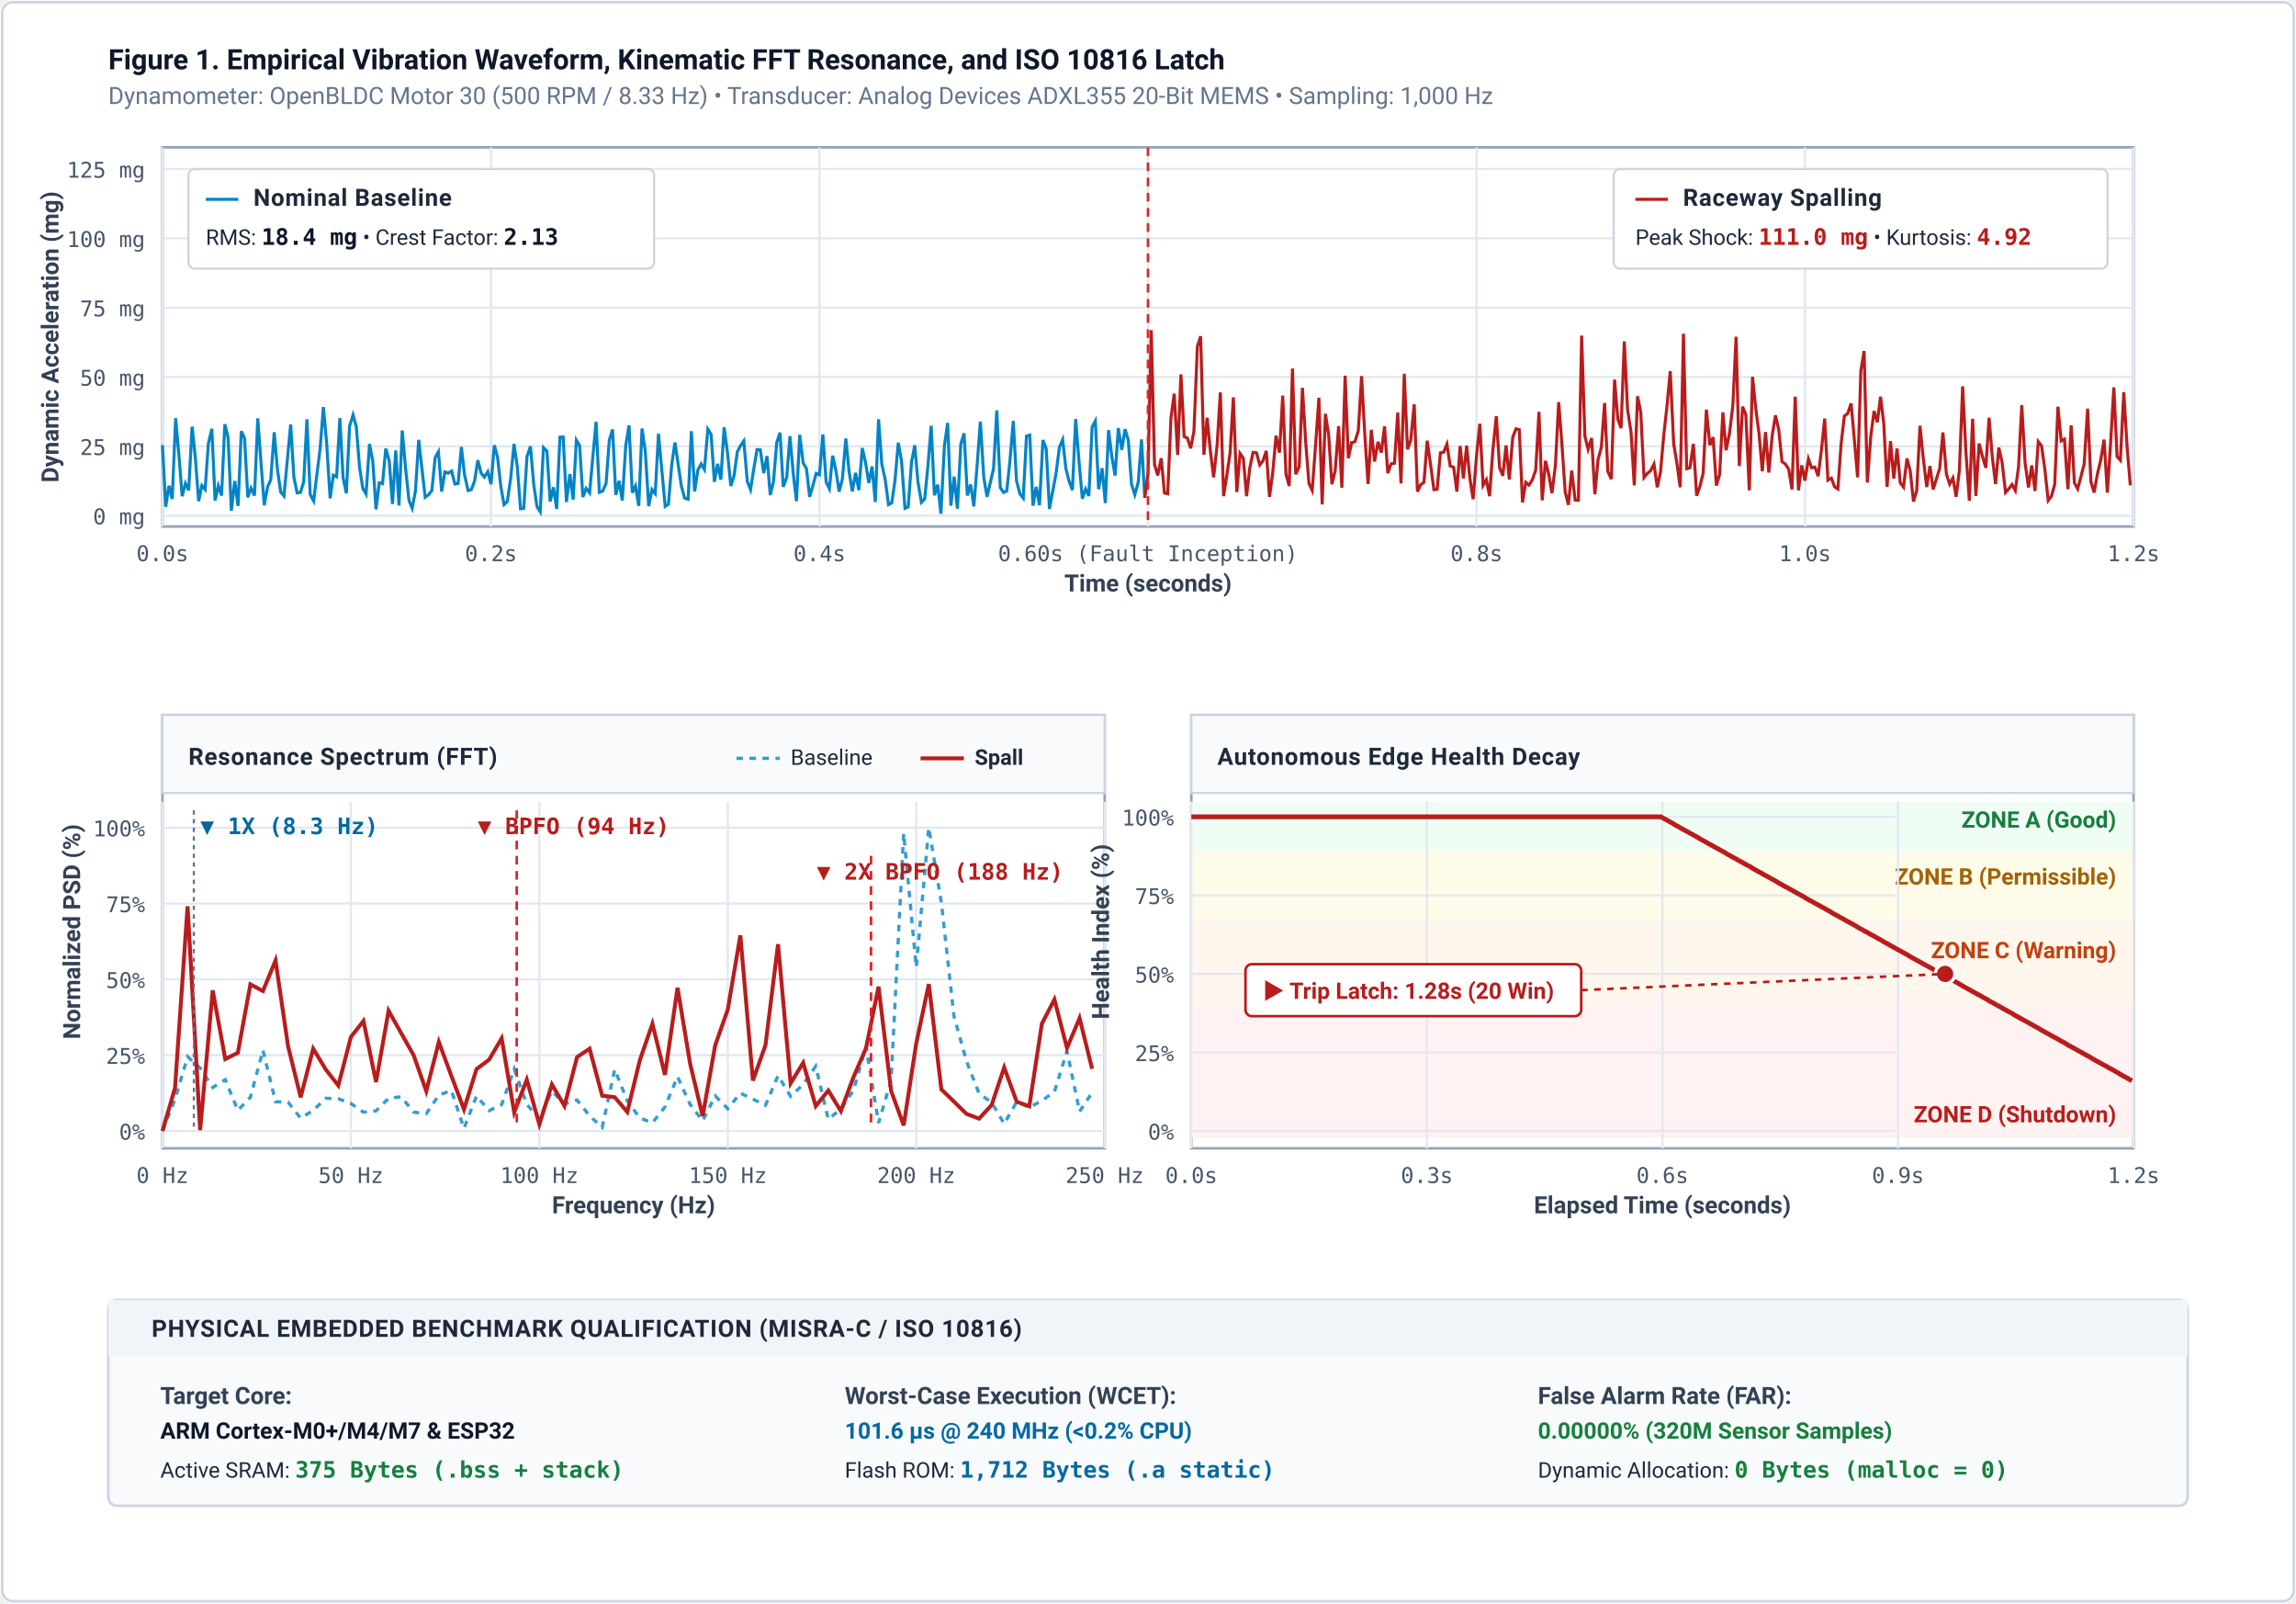
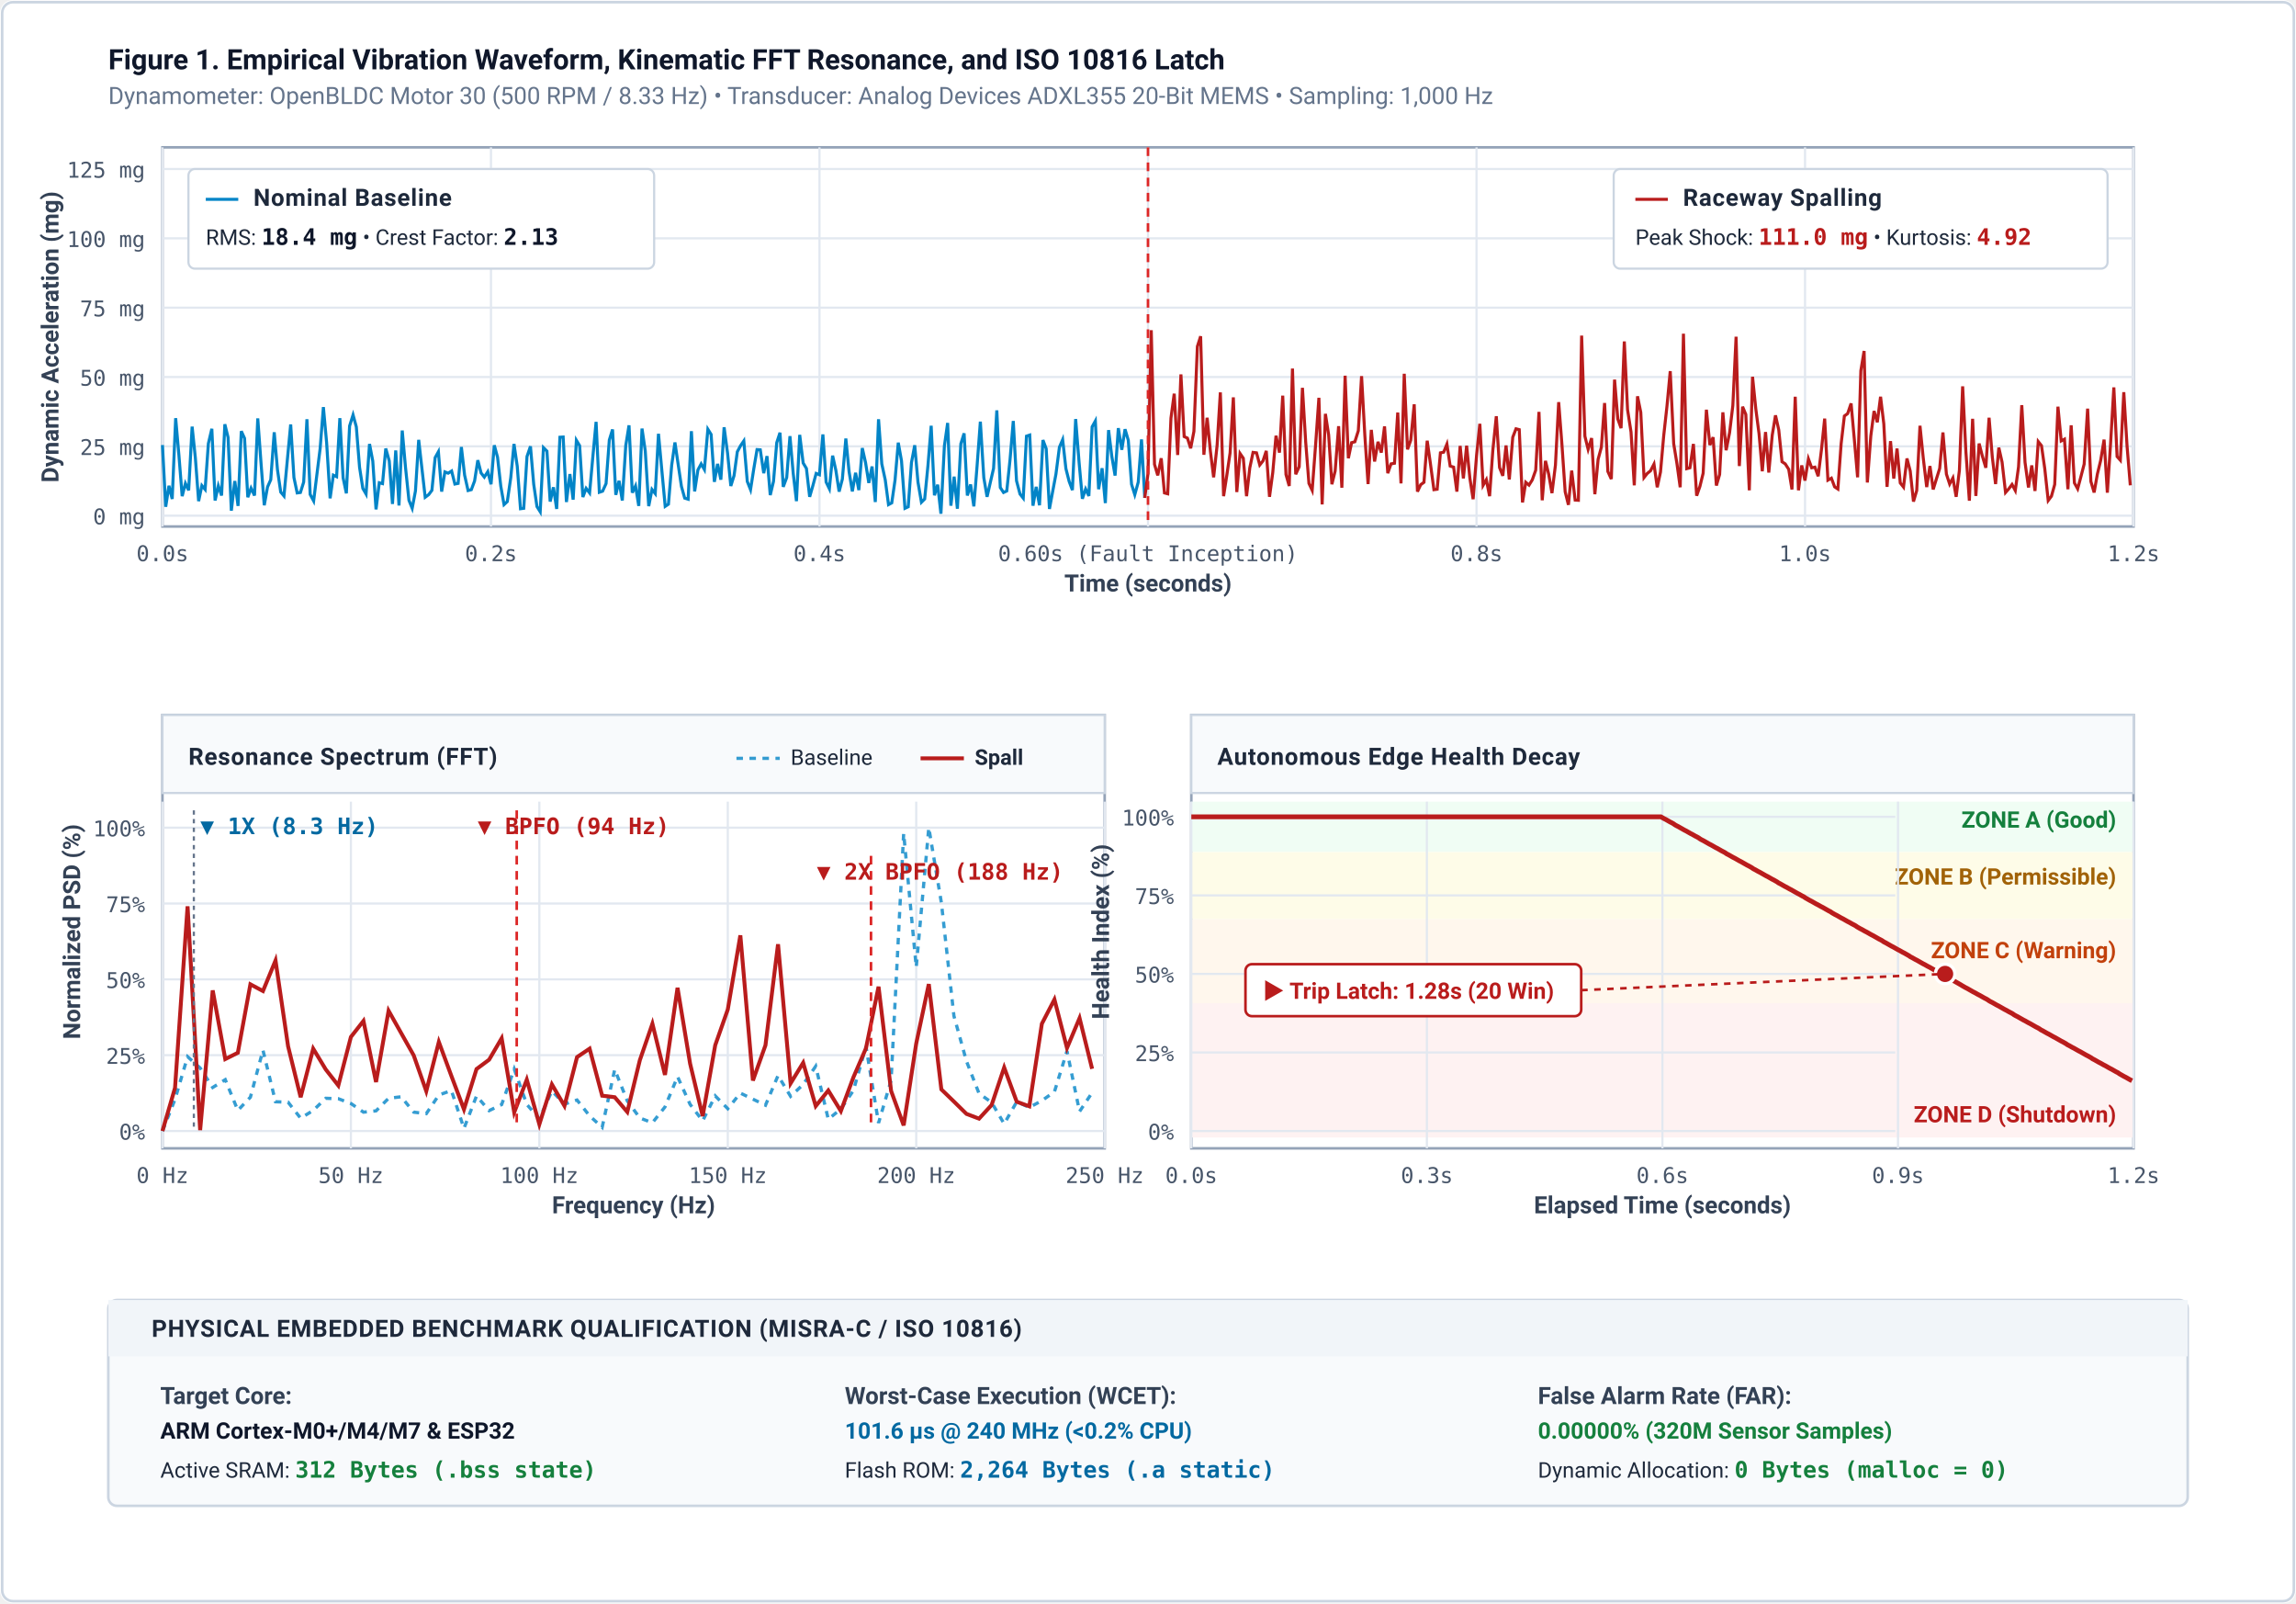
<svg xmlns="http://www.w3.org/2000/svg" viewBox="0 0 1060 740" width="1060" height="740">
  <defs>
    <style>
    .bg-canvas { fill: #ffffff; }
    .panel-box { fill: #ffffff; stroke: #94a3b8; stroke-width: 1.2; }
    .panel-inner { fill: #fafafa; }
    .grid-line { stroke: #e2e8f0; stroke-width: 1; }
    .grid-sub { stroke: #f1f5f9; stroke-width: 0.8; stroke-dasharray: 2 2; }
    .axis-line { stroke: #0f172a; stroke-width: 1.4; }
    
    .txt-fig-num { font-family: -apple-system, BlinkMacSystemFont, "Segoe UI", Roboto, sans-serif; font-size: 13px; font-weight: 700; fill: #0f172a; }
    .txt-fig-sub { font-family: -apple-system, BlinkMacSystemFont, "Segoe UI", Roboto, sans-serif; font-size: 11px; fill: #64748b; }
    .txt-subhead { font-family: -apple-system, BlinkMacSystemFont, "Segoe UI", Roboto, sans-serif; font-size: 11px; font-weight: 700; fill: #1e293b; text-transform: uppercase; letter-spacing: 0.03em; }
    .txt-axis { font-family: -apple-system, BlinkMacSystemFont, "Segoe UI", Roboto, sans-serif; font-size: 11px; font-weight: 600; fill: #334155; }
    .txt-tick { font-family: "IBM Plex Mono", Menlo, Consolas, monospace; font-size: 10px; fill: #475569; }
    .txt-callout { font-family: -apple-system, BlinkMacSystemFont, "Segoe UI", Roboto, sans-serif; font-size: 10px; fill: #1e293b; }
    .txt-callout-bold { font-family: -apple-system, BlinkMacSystemFont, "Segoe UI", Roboto, sans-serif; font-size: 10.5px; font-weight: 700; }
    .txt-mono-num { font-family: "IBM Plex Mono", Menlo, Consolas, monospace; font-size: 10.5px; font-weight: 600; }
    
    .trace-norm { stroke: #0284c7; stroke-width: 1.4; fill: none; }
    .trace-fault { stroke: #b91c1c; stroke-width: 1.4; fill: none; }
    .trace-fft-norm { stroke: #0284c7; stroke-width: 1.5; stroke-dasharray: 3 3; fill: none; opacity: 0.8; }
    .trace-fft-fault { stroke: #b91c1c; stroke-width: 1.8; fill: none; }
    .trace-health { stroke: #b91c1c; stroke-width: 2.2; fill: none; }
    
    .marker-inception { stroke: #dc2626; stroke-width: 1.2; stroke-dasharray: 4 3; }
    .marker-ref { stroke: #64748b; stroke-width: 1; stroke-dasharray: 2 2; }
  </style>
  </defs>
  <rect width="1060" height="740" class="bg-canvas" rx="6" />
  <rect x="1" y="1" width="1058" height="738" fill="none" stroke="#cbd5e1" stroke-width="1.2" rx="5" />
  <text x="50" y="32" class="txt-fig-num">Figure 1. Empirical Vibration Waveform, Kinematic FFT Resonance, and ISO 10816 Latch</text>
  <text x="50" y="48" class="txt-fig-sub">Dynamometer: OpenBLDC Motor 30 (500 RPM / 8.33 Hz) • Transducer: Analog Devices ADXL355 20-Bit MEMS • Sampling: 1,000 Hz</text>
  <rect x="75" y="68" width="910" height="175" class="panel-box" />
  <line x1="75" y1="238.0" x2="985" y2="238.0" class="grid-line" />
  <text x="67" y="242.0" class="txt-tick" text-anchor="end">0 mg</text>
  <line x1="75" y1="206.0" x2="985" y2="206.0" class="grid-line" />
  <text x="67" y="210.0" class="txt-tick" text-anchor="end">25 mg</text>
  <line x1="75" y1="174.0" x2="985" y2="174.0" class="grid-line" />
  <text x="67" y="178.0" class="txt-tick" text-anchor="end">50 mg</text>
  <line x1="75" y1="142.0" x2="985" y2="142.0" class="grid-line" />
  <text x="67" y="146.0" class="txt-tick" text-anchor="end">75 mg</text>
  <line x1="75" y1="110.0" x2="985" y2="110.0" class="grid-line" />
  <text x="67" y="114.0" class="txt-tick" text-anchor="end">100 mg</text>
  <line x1="75" y1="78.0" x2="985" y2="78.0" class="grid-line" />
  <text x="67" y="82.0" class="txt-tick" text-anchor="end">125 mg</text>
  <line x1="75.0" y1="68" x2="75.0" y2="243" class="grid-line" />
  <text x="75.0" y="259" class="txt-tick" text-anchor="middle">0.0s</text>
  <line x1="226.667" y1="68" x2="226.667" y2="243" class="grid-line" />
  <text x="226.667" y="259" class="txt-tick" text-anchor="middle">0.2s</text>
  <line x1="378.333" y1="68" x2="378.333" y2="243" class="grid-line" />
  <text x="378.333" y="259" class="txt-tick" text-anchor="middle">0.4s</text>
  <line x1="530.0" y1="68" x2="530.0" y2="243" class="grid-line" />
  <text x="530.0" y="259" class="txt-tick" text-anchor="middle">0.60s (Fault Inception)</text>
  <line x1="681.667" y1="68" x2="681.667" y2="243" class="grid-line" />
  <text x="681.667" y="259" class="txt-tick" text-anchor="middle">0.8s</text>
  <line x1="833.333" y1="68" x2="833.333" y2="243" class="grid-line" />
  <text x="833.333" y="259" class="txt-tick" text-anchor="middle">1.0s</text>
  <line x1="985.0" y1="68" x2="985.0" y2="243" class="grid-line" />
  <text x="985.0" y="259" class="txt-tick" text-anchor="middle">1.2s</text>
  <text x="27" y="155.5" class="txt-axis" transform="rotate(-90 27 155.5)" text-anchor="middle">Dynamic Acceleration (mg)</text>
  <text x="530.0" y="273" class="txt-axis" text-anchor="middle">Time (seconds)</text>
  <polyline points="75.0,205.4 76.5,233.9 78.0,224.2 79.5,230.3 81.1,193.0 82.6,210.1 84.1,229.0 85.6,223.1 87.1,226.3 88.7,196.9 90.2,211.4 91.7,231.3 93.2,224.1 94.7,225.9 96.2,204.7 97.8,197.9 99.3,231.0 100.8,224.2 102.3,228.7 103.8,195.8 105.3,201.9 106.8,235.7 108.4,222.0 109.9,233.5 111.4,199.0 112.9,202.3 114.4,229.5 115.9,225.3 117.5,228.7 119.0,193.1 120.5,213.6 122.0,233.2 123.5,224.8 125.0,221.4 126.6,199.5 128.1,216.8 129.6,227.1 131.1,228.9 132.6,212.9 134.2,195.9 135.7,220.4 137.2,227.5 138.7,227.3 140.2,222.5 141.7,193.5 143.2,228.2 144.8,231.2 146.3,219.0 147.8,207.0 149.3,187.9 150.8,204.4 152.4,230.0 153.9,219.3 155.4,220.0 156.9,193.0 158.4,220.5 159.9,227.7 161.4,196.6 163.0,191.5 164.5,197.0 166.0,215.7 167.5,225.4 169.0,228.0 170.6,204.9 172.1,212.8 173.6,235.1 175.1,222.8 176.6,223.2 178.1,207.0 179.7,212.7 181.2,232.6 182.7,207.9 184.2,233.3 185.7,198.7 187.2,215.6 188.8,230.9 190.3,234.6 191.8,226.6 193.3,203.0 194.8,216.3 196.3,229.5 197.9,228.3 199.4,226.3 200.9,211.2 202.4,208.5 203.9,226.9 205.4,217.8 206.9,218.4 208.5,217.4 210.0,223.4 211.5,223.1 213.0,206.3 214.5,219.3 216.1,226.4 217.6,226.0 219.1,222.0 220.6,212.4 222.1,218.3 223.6,220.2 225.2,217.7 226.7,223.5 228.2,205.5 229.7,211.0 231.2,224.4 232.7,232.9 234.2,231.5 235.8,220.5 237.3,204.9 238.8,215.2 240.3,234.8 241.8,234.6 243.3,210.7 244.9,206.0 246.4,223.5 247.9,233.8 249.4,236.2 250.9,206.6 252.5,208.2 254.0,231.5 255.5,224.9 257.0,234.9 258.5,201.8 260.0,201.7 261.5,231.7 263.1,218.8 264.6,230.6 266.1,203.2 267.6,205.7 269.1,229.4 270.6,225.4 272.2,227.5 273.7,210.8 275.2,194.7 276.7,227.2 278.2,226.7 279.8,223.2 281.3,203.1 282.8,198.2 284.3,228.4 285.8,221.9 287.3,231.0 288.9,205.6 290.4,196.3 291.9,227.4 293.4,224.3 294.9,233.5 296.4,197.8 297.9,208.1 299.5,233.6 301.0,225.9 302.5,227.8 304.0,200.2 305.5,216.5 307.1,233.7 308.6,232.7 310.1,214.7 311.6,204.2 313.1,214.4 314.6,224.5 316.1,229.9 317.7,230.4 319.2,199.0 320.7,226.8 322.2,216.9 323.7,214.1 325.2,216.7 326.8,198.1 328.3,200.5 329.8,222.4 331.3,214.1 332.8,221.4 334.3,197.2 335.9,209.2 337.4,224.3 338.9,219.5 340.4,208.5 341.9,205.7 343.4,203.5 345.0,222.2 346.5,226.0 348.0,216.4 349.5,207.5 351.0,207.6 352.6,218.4 354.1,210.5 355.6,228.5 357.1,222.2 358.6,204.3 360.1,199.7 361.6,224.7 363.2,220.4 364.7,201.3 366.2,218.4 367.7,231.3 369.2,200.7 370.8,213.7 372.3,216.2 373.8,229.3 375.3,224.1 376.8,218.5 378.3,219.1 379.9,200.5 381.4,222.5 382.9,225.6 384.4,210.3 385.9,217.1 387.4,226.9 388.9,221.1 390.5,202.4 392.0,217.7 393.5,226.8 395.0,218.2 396.5,226.2 398.1,206.8 399.6,213.5 401.1,222.9 402.6,215.3 404.1,231.7 405.6,193.5 407.1,214.1 408.7,221.5 410.2,232.9 411.7,232.1 413.2,221.7 414.7,204.3 416.2,212.7 417.8,234.6 419.3,233.9 420.8,213.5 422.3,205.5 423.8,222.5 425.4,231.8 426.9,230.3 428.4,215.0 429.9,196.5 431.4,228.6 432.9,223.7 434.4,237.1 436.0,205.8 437.5,195.2 439.0,233.4 440.5,220.0 442.0,234.8 443.6,204.8 445.1,200.0 446.6,228.7 448.1,223.6 449.6,233.7 451.1,214.9 452.6,194.6 454.2,220.5 455.7,229.3 457.2,222.7 458.7,216.2 460.2,189.4 461.8,225.0 463.3,227.3 464.8,226.6 466.3,212.2 467.8,194.3 469.3,221.9 470.9,228.0 472.4,229.9 473.9,201.3 475.4,200.8 476.9,233.4 478.4,224.7 479.9,233.2 481.5,203.1 483.0,207.1 484.5,234.9 486.0,226.8 487.5,218.8 489.1,206.4 490.6,202.9 492.1,216.3 493.6,222.2 495.1,226.2 496.6,193.4 498.2,213.6 499.7,230.2 501.2,225.7 502.7,228.9 504.2,197.0 505.7,194.3 507.2,225.8 508.8,216.1 510.3,232.2 511.8,198.5 513.3,210.7 514.8,219.5 516.3,197.6 517.9,207.6 519.4,198.1 520.9,203.2 522.4,223.5 523.9,228.3 525.5,222.5 527.0,202.8 528.5,229.8" class="trace-norm" />
  <polyline points="528.5,229.8 530.0,218.5 531.5,152.4 533.0,214.3 534.5,219.4 536.1,211.5 537.6,227.5 539.1,227.9 540.6,193.0 542.1,181.7 543.7,210.0 545.2,172.8 546.7,201.5 548.2,202.2 549.7,206.9 551.2,199.1 552.8,159.9 554.3,155.2 555.8,209.9 557.3,192.8 558.8,208.2 560.3,220.3 561.9,205.6 563.4,181.1 564.9,229.0 566.4,219.3 567.9,209.0 569.4,183.4 571.0,227.1 572.5,209.3 574.0,211.5 575.5,229.0 577.0,215.9 578.5,208.8 580.1,209.0 581.6,214.6 583.1,212.7 584.6,208.1 586.1,229.3 587.6,218.1 589.1,201.1 590.7,208.9 592.2,182.6 593.7,219.0 595.2,224.3 596.7,170.1 598.2,218.9 599.8,215.4 601.3,179.0 602.8,204.0 604.3,223.1 605.8,226.3 607.4,205.0 608.9,183.6 610.4,232.8 611.9,191.0 613.4,200.7 614.9,223.5 616.4,217.4 618.0,196.7 619.5,225.1 621.0,173.4 622.5,211.5 624.0,204.3 625.5,203.9 627.1,198.8 628.6,173.6 630.1,200.8 631.6,223.4 633.1,198.4 634.6,213.0 636.2,203.9 637.7,208.9 639.2,196.8 640.7,218.4 642.2,214.1 643.8,213.8 645.3,190.4 646.8,223.1 648.3,172.5 649.8,207.4 651.3,203.2 652.9,186.6 654.4,226.9 655.9,223.7 657.4,222.6 658.9,203.4 660.4,214.1 662.0,226.0 663.5,225.8 665.0,209.0 666.5,208.7 668.0,205.0 669.5,215.1 671.1,215.6 672.6,226.9 674.1,205.8 675.6,220.8 677.1,205.7 678.6,220.7 680.1,230.4 681.7,210.1 683.2,195.6 684.7,224.0 686.2,221.4 687.7,229.0 689.2,207.8 690.8,192.1 692.3,215.8 693.8,219.6 695.3,205.6 696.8,221.3 698.4,201.8 699.9,197.9 701.4,198.3 702.9,231.9 704.4,222.6 705.9,223.9 707.4,221.5 709.0,217.0 710.5,190.1 712.0,230.9 713.5,212.7 715.0,218.9 716.5,227.6 718.1,214.7 719.6,185.6 721.1,205.1 722.6,227.0 724.1,233.0 725.6,217.2 727.2,230.8 728.7,230.9 730.2,154.9 731.7,201.3 733.2,207.4 734.8,202.2 736.3,228.1 737.8,212.0 739.3,206.4 740.8,186.0 742.3,217.6 743.9,221.1 745.4,175.2 746.9,193.4 748.4,197.6 749.9,157.6 751.4,189.1 753.0,199.4 754.5,224.0 756.0,182.9 757.5,190.3 759.0,220.4 760.5,218.5 762.0,217.3 763.6,214.2 765.1,224.9 766.6,217.9 768.1,201.0 769.6,187.4 771.1,171.3 772.7,204.8 774.2,214.0 775.7,224.9 777.2,154.0 778.7,216.3 780.2,215.9 781.8,204.9 783.3,228.8 784.8,224.5 786.3,218.4 787.8,189.1 789.4,205.4 790.9,201.8 792.4,224.1 793.9,219.0 795.4,190.3 796.9,207.8 798.5,199.7 800.0,187.2 801.5,155.4 803.0,215.1 804.5,187.7 806.0,191.3 807.6,226.3 809.1,173.9 810.6,188.7 812.1,200.2 813.6,217.5 815.1,199.4 816.6,218.1 818.2,200.8 819.7,191.7 821.2,198.4 822.7,213.1 824.2,214.1 825.8,216.6 827.3,225.9 828.8,183.1 830.3,226.3 831.8,214.8 833.3,221.8 834.9,211.8 836.4,215.9 837.9,215.6 839.4,219.8 840.9,207.7 842.4,193.2 843.9,221.6 845.5,220.7 847.0,224.7 848.5,225.7 850.0,204.8 851.5,192.0 853.0,190.9 854.6,186.2 856.1,202.9 857.6,220.3 859.1,171.1 860.6,162.0 862.1,222.7 863.7,201.2 865.2,189.7 866.7,194.9 868.2,183.1 869.7,195.6 871.2,224.7 872.8,203.6 874.3,220.9 875.8,207.0 877.3,222.9 878.8,224.8 880.4,211.6 881.9,217.4 883.4,231.5 884.9,226.4 886.4,196.5 887.9,211.3 889.5,224.8 891.0,215.1 892.5,225.9 894.0,221.0 895.5,216.2 897.0,199.6 898.6,218.8 900.1,223.4 901.6,220.6 903.1,229.3 904.6,217.1 906.1,178.3 907.6,208.5 909.2,231.1 910.7,193.3 912.2,228.9 913.7,204.7 915.2,210.5 916.8,215.9 918.3,192.8 919.8,211.0 921.3,223.4 922.8,206.6 924.3,213.3 925.9,227.3 927.4,225.6 928.9,223.6 930.4,226.4 931.9,215.5 933.4,187.0 934.9,213.4 936.5,225.0 938.0,214.8 939.5,226.6 941.0,203.8 942.5,205.7 944.0,216.2 945.6,231.0 947.1,229.0 948.6,223.6 950.1,187.7 951.6,203.5 953.1,202.7 954.7,225.8 956.2,196.3 957.7,222.9 959.2,225.6 960.7,220.0 962.2,214.2 963.8,188.6 965.3,222.2 966.8,227.3 968.3,218.8 969.8,212.6 971.4,202.9 972.9,227.4 974.4,204.7 975.9,178.8 977.4,210.7 978.9,212.4 980.5,181.0 982.0,205.9 983.5,224.0" class="trace-fault" />
  <line x1="530.0" y1="68" x2="530.0" y2="243" class="marker-inception" />
  <rect x="87" y="78" width="215" height="46" fill="#ffffff" stroke="#cbd5e1" stroke-width="1" rx="3" />
  <line x1="95" y1="92" x2="110" y2="92" class="trace-norm" />
  <text x="117" y="95" class="txt-subhead" fill="#0369a1">Nominal Baseline</text>
  <text x="95" y="113" class="txt-callout">RMS: <tspan class="txt-mono-num" fill="#0f172a">18.4 mg</tspan> • Crest Factor: <tspan class="txt-mono-num" fill="#0f172a">2.13</tspan>
  </text>
  <rect x="745" y="78" width="228" height="46" fill="#ffffff" stroke="#cbd5e1" stroke-width="1" rx="3" />
  <line x1="755" y1="92" x2="770" y2="92" class="trace-fault" />
  <text x="777" y="95" class="txt-subhead" fill="#b91c1c">Raceway Spalling</text>
  <text x="755" y="113" class="txt-callout">Peak Shock: <tspan class="txt-mono-num" fill="#b91c1c">111.0 mg</tspan> • Kurtosis: <tspan class="txt-mono-num" fill="#b91c1c">4.92</tspan>
  </text>
  <rect x="75" y="330" width="435" height="200" class="panel-box" />
  <line x1="75.0" y1="370" x2="75.0" y2="530" class="grid-line" />
  <text x="75.0" y="546" class="txt-tick" text-anchor="middle">0 Hz</text>
  <line x1="162.0" y1="370" x2="162.0" y2="530" class="grid-line" />
  <text x="162.0" y="546" class="txt-tick" text-anchor="middle">50 Hz</text>
  <line x1="249.0" y1="370" x2="249.0" y2="530" class="grid-line" />
  <text x="249.0" y="546" class="txt-tick" text-anchor="middle">100 Hz</text>
  <line x1="336.0" y1="370" x2="336.0" y2="530" class="grid-line" />
  <text x="336.0" y="546" class="txt-tick" text-anchor="middle">150 Hz</text>
  <line x1="423.0" y1="370" x2="423.0" y2="530" class="grid-line" />
  <text x="423.0" y="546" class="txt-tick" text-anchor="middle">200 Hz</text>
  <line x1="510.0" y1="370" x2="510.0" y2="530" class="grid-line" />
  <text x="510.0" y="546" class="txt-tick" text-anchor="middle">250 Hz</text>
  <line x1="75" y1="522.0" x2="510" y2="522.0" class="grid-line" />
  <text x="67" y="526.0" class="txt-tick" text-anchor="end">0%</text>
  <line x1="75" y1="487.0" x2="510" y2="487.0" class="grid-line" />
  <text x="67" y="491.0" class="txt-tick" text-anchor="end">25%</text>
  <line x1="75" y1="452.0" x2="510" y2="452.0" class="grid-line" />
  <text x="67" y="456.0" class="txt-tick" text-anchor="end">50%</text>
  <line x1="75" y1="417.0" x2="510" y2="417.0" class="grid-line" />
  <text x="67" y="421.0" class="txt-tick" text-anchor="end">75%</text>
  <line x1="75" y1="382.0" x2="510" y2="382.0" class="grid-line" />
  <text x="67" y="386.0" class="txt-tick" text-anchor="end">100%</text>
  <text x="292.5" y="560" class="txt-axis" text-anchor="middle">Frequency (Hz)</text>
  <text x="37" y="430.0" class="txt-axis" transform="rotate(-90 37 430.0)" text-anchor="middle">Normalized PSD (%)</text>
  <rect x="75" y="330" width="435" height="36" fill="#f8fafc" stroke="#cbd5e1" stroke-width="1" />
  <text x="87" y="353" class="txt-subhead">Resonance Spectrum (FFT)</text>
  <line x1="340" y1="350" x2="360" y2="350" class="trace-fft-norm" />
  <text x="365" y="353" class="txt-callout" font-size="9.5">Baseline</text>
  <line x1="425" y1="350" x2="445" y2="350" class="trace-fft-fault" />
  <text x="450" y="353" class="txt-callout" font-size="9.5" fill="#b91c1c" font-weight="600">Spall</text>
  <polyline points="75.0,522.0 80.8,507.4 86.6,487.7 92.4,492.9 98.2,501.9 104.0,498.3 109.8,512.5 115.6,506.4 121.4,484.7 127.2,508.5 133.0,508.7 138.8,516.1 144.6,512.5 150.4,506.9 156.2,507.1 162.0,509.3 167.8,513.3 173.6,512.7 179.4,506.9 185.2,506.2 191.0,513.3 196.8,514.0 202.6,505.4 208.4,503.3 214.2,520.8 220.0,505.8 225.8,512.6 231.6,509.8 237.4,493.4 243.2,509.7 249.0,516.4 254.8,503.5 260.6,509.6 266.4,507.7 272.2,515.0 278.0,520.3 283.8,493.6 289.6,508.1 295.4,516.0 301.2,518.2 307.0,510.9 312.8,496.9 318.6,509.7 324.4,517.3 330.2,505.8 336.0,511.7 341.8,504.5 347.6,507.3 353.4,510.1 359.2,496.4 365.0,506.0 370.8,500.5 376.6,492.1 382.4,516.6 388.2,511.8 394.0,503.3 399.8,483.0 405.6,518.3 411.4,498.6 417.2,384.6 423.0,446.4 428.8,382.0 434.6,416.6 440.4,468.9 446.2,489.8 452.0,504.7 457.8,508.8 463.6,518.7 469.4,508.5 475.2,511.1 481.0,508.0 486.8,503.9 492.6,485.1 498.4,513.0 504.2,504.3" class="trace-fft-norm" />
  <polyline points="75.0,522.0 80.8,502.1 86.6,418.3 92.4,521.6 98.2,457.1 104.0,488.8 109.8,485.9 115.6,454.3 121.4,457.4 127.2,443.3 133.0,482.9 138.8,506.4 144.6,484.0 150.4,493.6 156.2,501.0 162.0,478.6 167.8,471.2 173.6,499.4 179.4,466.5 185.2,476.8 191.0,487.1 196.8,503.6 202.6,480.9 208.4,496.6 214.2,512.0 220.0,493.4 225.8,489.1 231.6,479.2 237.4,513.4 243.2,498.3 249.0,518.9 254.8,500.5 260.6,510.4 266.4,487.9 272.2,484.0 278.0,505.7 283.8,506.4 289.6,513.2 295.4,489.3 301.2,472.5 307.0,496.1 312.8,455.9 318.6,490.9 324.4,515.1 330.2,482.4 336.0,465.9 341.8,431.7 347.6,498.7 353.4,482.4 359.2,435.8 365.0,500.0 370.8,490.5 376.6,510.5 382.4,503.3 388.2,512.8 394.0,497.2 399.8,483.8 405.6,455.4 411.4,503.5 417.2,519.4 423.0,481.6 428.8,454.2 434.6,502.8 440.4,508.4 446.2,514.1 452.0,516.3 457.8,510.0 463.6,492.7 469.4,508.5 475.2,510.6 481.0,472.5 486.8,461.3 492.6,483.7 498.4,469.9 504.2,493.3" class="trace-fft-fault" />
  <line x1="89.494" y1="374" x2="89.494" y2="520" class="marker-ref" />
  <text x="92.494" y="385" class="txt-mono-num" font-size="9.5" fill="#0369a1">▼ 1X (8.3 Hz)</text>
  <line x1="238.56" y1="374" x2="238.56" y2="520" class="marker-inception" />
  <text x="220.56" y="385" class="txt-mono-num" font-size="9.5" fill="#b91c1c">▼ BPFO (94 Hz)</text>
  <line x1="402.12" y1="395" x2="402.12" y2="520" class="marker-inception" />
  <text x="377.12" y="406" class="txt-mono-num" font-size="9.5" fill="#b91c1c">▼ 2X BPFO (188 Hz)</text>
  <rect x="550" y="330" width="435" height="200" class="panel-box" />
  <rect x="550" y="370" width="435" height="23.25" fill="#f0fdf4" />
  <rect x="550" y="393.25" width="435" height="31.0" fill="#fefce8" />
  <rect x="550" y="424.25" width="435" height="38.75" fill="#fff7ed" />
  <rect x="550" y="463.0" width="435" height="62.0" fill="#fef2f2" />
  <text x="977" y="382" class="txt-callout-bold" font-size="8.5" fill="#15803d" text-anchor="end">ZONE A (Good)</text>
  <text x="977" y="408.25" class="txt-callout-bold" font-size="8.5" fill="#a16207" text-anchor="end">ZONE B (Permissible)</text>
  <text x="977" y="442.25" class="txt-callout-bold" font-size="8.5" fill="#c2410c" text-anchor="end">ZONE C (Warning)</text>
  <text x="977" y="518" class="txt-callout-bold" font-size="8.5" fill="#b91c1c" text-anchor="end">ZONE D (Shutdown)</text>
  <line x1="550" y1="522.0" x2="875" y2="522.0" class="grid-line" />
  <text x="542" y="526.0" class="txt-tick" text-anchor="end">0%</text>
  <line x1="550" y1="485.75" x2="875" y2="485.75" class="grid-line" />
  <text x="542" y="489.75" class="txt-tick" text-anchor="end">25%</text>
  <line x1="550" y1="449.5" x2="875" y2="449.5" class="grid-line" />
  <text x="542" y="453.5" class="txt-tick" text-anchor="end">50%</text>
  <line x1="550" y1="413.25" x2="875" y2="413.25" class="grid-line" />
  <text x="542" y="417.25" class="txt-tick" text-anchor="end">75%</text>
  <line x1="550" y1="377.0" x2="875" y2="377.0" class="grid-line" />
  <text x="542" y="381.0" class="txt-tick" text-anchor="end">100%</text>
  <line x1="550.0" y1="370" x2="550.0" y2="530" class="grid-line" />
  <text x="550.0" y="546" class="txt-tick" text-anchor="middle">0.0s</text>
  <line x1="658.75" y1="370" x2="658.75" y2="530" class="grid-line" />
  <text x="658.75" y="546" class="txt-tick" text-anchor="middle">0.3s</text>
  <line x1="767.5" y1="370" x2="767.5" y2="530" class="grid-line" />
  <text x="767.5" y="546" class="txt-tick" text-anchor="middle">0.6s</text>
  <line x1="876.25" y1="370" x2="876.25" y2="530" class="grid-line" />
  <text x="876.25" y="546" class="txt-tick" text-anchor="middle">0.9s</text>
  <line x1="985.0" y1="370" x2="985.0" y2="530" class="grid-line" />
  <text x="985.0" y="546" class="txt-tick" text-anchor="middle">1.2s</text>
  <text x="767.5" y="560" class="txt-axis" text-anchor="middle">Elapsed Time (seconds)</text>
  <text x="512" y="430.0" class="txt-axis" transform="rotate(-90 512 430.0)" text-anchor="middle">Health Index (%)</text>
  <rect x="550" y="330" width="435" height="36" fill="#f8fafc" stroke="#cbd5e1" stroke-width="1" />
  <text x="562" y="353" class="txt-subhead">Autonomous Edge Health Decay</text>
  <polyline points="550.0,377.0 550.7,377.0 551.5,377.0 552.2,377.0 552.9,377.0 553.6,377.0 554.4,377.0 555.1,377.0 555.8,377.0 556.5,377.0 557.2,377.0 558.0,377.0 558.7,377.0 559.4,377.0 560.1,377.0 560.9,377.0 561.6,377.0 562.3,377.0 563.0,377.0 563.8,377.0 564.5,377.0 565.2,377.0 566.0,377.0 566.7,377.0 567.4,377.0 568.1,377.0 568.9,377.0 569.6,377.0 570.3,377.0 571.0,377.0 571.8,377.0 572.5,377.0 573.2,377.0 573.9,377.0 574.6,377.0 575.4,377.0 576.1,377.0 576.8,377.0 577.5,377.0 578.3,377.0 579.0,377.0 579.7,377.0 580.5,377.0 581.2,377.0 581.9,377.0 582.6,377.0 583.4,377.0 584.1,377.0 584.8,377.0 585.5,377.0 586.2,377.0 587.0,377.0 587.7,377.0 588.4,377.0 589.1,377.0 589.9,377.0 590.6,377.0 591.3,377.0 592.0,377.0 592.8,377.0 593.5,377.0 594.2,377.0 595.0,377.0 595.7,377.0 596.4,377.0 597.1,377.0 597.9,377.0 598.6,377.0 599.3,377.0 600.0,377.0 600.8,377.0 601.5,377.0 602.2,377.0 602.9,377.0 603.6,377.0 604.4,377.0 605.1,377.0 605.8,377.0 606.5,377.0 607.3,377.0 608.0,377.0 608.7,377.0 609.5,377.0 610.2,377.0 610.9,377.0 611.6,377.0 612.4,377.0 613.1,377.0 613.8,377.0 614.5,377.0 615.2,377.0 616.0,377.0 616.7,377.0 617.4,377.0 618.1,377.0 618.9,377.0 619.6,377.0 620.3,377.0 621.0,377.0 621.8,377.0 622.5,377.0 623.2,377.0 624.0,377.0 624.7,377.0 625.4,377.0 626.1,377.0 626.9,377.0 627.6,377.0 628.3,377.0 629.0,377.0 629.8,377.0 630.5,377.0 631.2,377.0 631.9,377.0 632.6,377.0 633.4,377.0 634.1,377.0 634.8,377.0 635.5,377.0 636.3,377.0 637.0,377.0 637.7,377.0 638.5,377.0 639.2,377.0 639.9,377.0 640.6,377.0 641.4,377.0 642.1,377.0 642.8,377.0 643.5,377.0 644.2,377.0 645.0,377.0 645.7,377.0 646.4,377.0 647.1,377.0 647.9,377.0 648.6,377.0 649.3,377.0 650.0,377.0 650.8,377.0 651.5,377.0 652.2,377.0 653.0,377.0 653.7,377.0 654.4,377.0 655.1,377.0 655.9,377.0 656.6,377.0 657.3,377.0 658.0,377.0 658.8,377.0 659.5,377.0 660.2,377.0 660.9,377.0 661.6,377.0 662.4,377.0 663.1,377.0 663.8,377.0 664.5,377.0 665.3,377.0 666.0,377.0 666.7,377.0 667.5,377.0 668.2,377.0 668.9,377.0 669.6,377.0 670.4,377.0 671.1,377.0 671.8,377.0 672.5,377.0 673.2,377.0 674.0,377.0 674.7,377.0 675.4,377.0 676.1,377.0 676.9,377.0 677.6,377.0 678.3,377.0 679.0,377.0 679.8,377.0 680.5,377.0 681.2,377.0 682.0,377.0 682.7,377.0 683.4,377.0 684.1,377.0 684.9,377.0 685.6,377.0 686.3,377.0 687.0,377.0 687.8,377.0 688.5,377.0 689.2,377.0 689.9,377.0 690.6,377.0 691.4,377.0 692.1,377.0 692.8,377.0 693.5,377.0 694.3,377.0 695.0,377.0 695.7,377.0 696.5,377.0 697.2,377.0 697.9,377.0 698.6,377.0 699.4,377.0 700.1,377.0 700.8,377.0 701.5,377.0 702.2,377.0 703.0,377.0 703.7,377.0 704.4,377.0 705.1,377.0 705.9,377.0 706.6,377.0 707.3,377.0 708.0,377.0 708.8,377.0 709.5,377.0 710.2,377.0 711.0,377.0 711.7,377.0 712.4,377.0 713.1,377.0 713.9,377.0 714.6,377.0 715.3,377.0 716.0,377.0 716.8,377.0 717.5,377.0 718.2,377.0 718.9,377.0 719.6,377.0 720.4,377.0 721.1,377.0 721.8,377.0 722.5,377.0 723.3,377.0 724.0,377.0 724.7,377.0 725.5,377.0 726.2,377.0 726.9,377.0 727.6,377.0 728.4,377.0 729.1,377.0 729.8,377.0 730.5,377.0 731.2,377.0 732.0,377.0 732.7,377.0 733.4,377.0 734.1,377.0 734.9,377.0 735.6,377.0 736.3,377.0 737.0,377.0 737.8,377.0 738.5,377.0 739.2,377.0 740.0,377.0 740.7,377.0 741.4,377.0 742.1,377.0 742.9,377.0 743.6,377.0 744.3,377.0 745.0,377.0 745.8,377.0 746.5,377.0 747.2,377.0 747.9,377.0 748.6,377.0 749.4,377.0 750.1,377.0 750.8,377.0 751.5,377.0 752.3,377.0 753.0,377.0 753.7,377.0 754.5,377.0 755.2,377.0 755.9,377.0 756.6,377.0 757.4,377.0 758.1,377.0 758.8,377.0 759.5,377.0 760.2,377.0 761.0,377.0 761.7,377.0 762.4,377.0 763.1,377.0 763.9,377.0 764.6,377.0 765.3,377.0 766.0,377.0 766.8,377.0 767.5,377.4 768.2,377.8 769.0,378.2 769.7,378.6 770.4,379.0 771.1,379.4 771.9,379.8 772.6,380.2 773.3,380.7 774.0,381.1 774.8,381.5 775.5,381.9 776.2,382.3 776.9,382.7 777.6,383.1 778.4,383.5 779.1,383.9 779.8,384.3 780.5,384.7 781.3,385.1 782.0,385.5 782.7,385.9 783.5,386.3 784.2,386.7 784.9,387.2 785.6,387.6 786.4,388.0 787.1,388.4 787.8,388.8 788.5,389.2 789.2,389.6 790.0,390.0 790.7,390.4 791.4,390.8 792.1,391.2 792.9,391.6 793.6,392.0 794.3,392.4 795.0,392.8 795.8,393.2 796.5,393.6 797.2,394.1 798.0,394.5 798.7,394.9 799.4,395.3 800.1,395.7 800.9,396.1 801.6,396.5 802.3,396.9 803.0,397.3 803.8,397.7 804.5,398.1 805.2,398.5 805.9,398.9 806.6,399.3 807.4,399.7 808.1,400.1 808.8,400.5 809.5,401.0 810.3,401.4 811.0,401.8 811.7,402.2 812.5,402.6 813.2,403.0 813.9,403.4 814.6,403.8 815.3,404.2 816.1,404.6 816.8,405.0 817.5,405.4 818.2,405.8 819.0,406.2 819.7,406.6 820.4,407.0 821.1,407.5 821.9,407.9 822.6,408.3 823.3,408.7 824.0,409.1 824.8,409.5 825.5,409.9 826.2,410.3 827.0,410.7 827.7,411.1 828.4,411.5 829.1,411.9 829.8,412.3 830.6,412.7 831.3,413.1 832.0,413.5 832.8,413.9 833.5,414.4 834.2,414.8 834.9,415.2 835.6,415.6 836.4,416.0 837.1,416.4 837.8,416.8 838.5,417.2 839.3,417.6 840.0,418.0 840.7,418.4 841.5,418.8 842.2,419.2 842.9,419.6 843.6,420.0 844.3,420.4 845.1,420.8 845.8,421.3 846.5,421.7 847.2,422.1 848.0,422.5 848.7,422.9 849.4,423.3 850.1,423.7 850.9,424.1 851.6,424.5 852.3,424.9 853.0,425.3 853.8,425.7 854.5,426.1 855.2,426.5 856.0,426.9 856.7,427.3 857.4,427.8 858.1,428.2 858.8,428.6 859.6,429.0 860.3,429.4 861.0,429.8 861.8,430.2 862.5,430.6 863.2,431.0 863.9,431.4 864.7,431.8 865.4,432.2 866.1,432.6 866.8,433.0 867.5,433.4 868.3,433.8 869.0,434.2 869.7,434.7 870.5,435.1 871.2,435.5 871.9,435.9 872.6,436.3 873.3,436.7 874.1,437.1 874.8,437.5 875.5,437.9 876.2,438.3 877.0,438.7 877.7,439.1 878.4,439.5 879.2,439.9 879.9,440.3 880.6,440.7 881.3,441.1 882.0,441.6 882.8,442.0 883.5,442.4 884.2,442.8 885.0,443.2 885.7,443.6 886.4,444.0 887.1,444.4 887.8,444.8 888.6,445.2 889.3,445.6 890.0,446.0 890.8,446.4 891.5,446.8 892.2,447.2 892.9,447.6 893.7,448.1 894.4,448.5 895.1,448.9 895.8,449.3 896.5,449.7 897.3,450.1 898.0,450.5 898.7,450.9 899.5,451.3 900.2,451.7 900.9,452.1 901.6,452.5 902.4,452.9 903.1,453.3 903.8,453.7 904.5,454.1 905.2,454.5 906.0,455.0 906.7,455.4 907.4,455.8 908.2,456.2 908.9,456.6 909.6,457.0 910.3,457.4 911.0,457.8 911.8,458.2 912.5,458.6 913.2,459.0 914.0,459.4 914.7,459.8 915.4,460.2 916.1,460.6 916.9,461.0 917.6,461.4 918.3,461.9 919.0,462.3 919.8,462.7 920.5,463.1 921.2,463.5 921.9,463.9 922.7,464.3 923.4,464.7 924.1,465.1 924.8,465.5 925.5,465.9 926.3,466.3 927.0,466.7 927.7,467.1 928.5,467.5 929.2,467.9 929.9,468.4 930.6,468.8 931.4,469.2 932.1,469.6 932.8,470.0 933.5,470.4 934.2,470.8 935.0,471.2 935.7,471.6 936.4,472.0 937.2,472.4 937.9,472.8 938.6,473.2 939.3,473.6 940.0,474.0 940.8,474.4 941.5,474.8 942.2,475.3 943.0,475.7 943.7,476.1 944.4,476.5 945.1,476.9 945.9,477.3 946.6,477.7 947.3,478.1 948.0,478.5 948.8,478.9 949.5,479.3 950.2,479.7 950.9,480.1 951.6,480.5 952.4,480.9 953.1,481.3 953.8,481.7 954.5,482.2 955.3,482.6 956.0,483.0 956.7,483.4 957.5,483.8 958.2,484.2 958.9,484.6 959.6,485.0 960.4,485.4 961.1,485.8 961.8,486.2 962.5,486.6 963.2,487.0 964.0,487.4 964.7,487.8 965.4,488.2 966.1,488.7 966.9,489.1 967.6,489.5 968.3,489.9 969.0,490.3 969.8,490.7 970.5,491.1 971.2,491.5 972.0,491.9 972.7,492.3 973.4,492.7 974.1,493.1 974.9,493.5 975.6,493.9 976.3,494.3 977.0,494.7 977.8,495.1 978.5,495.6 979.2,496.0 979.9,496.4 980.6,496.8 981.4,497.2 982.1,497.6 982.8,498.0 983.5,498.4 984.3,498.8" class="trace-health" />
  <circle cx="898.0" cy="449.5" r="4.5" fill="#b91c1c" stroke="#ffffff" stroke-width="1.5" />
  <line x1="730" y1="457" x2="898.0" y2="449.5" stroke="#b91c1c" stroke-width="1.2" stroke-dasharray="3 3" />
  <rect x="575" y="445" width="155" height="24" fill="#ffffff" stroke="#b91c1c" stroke-width="1.2" rx="3" />
  <text x="583" y="461" class="txt-callout-bold" font-size="9.5" fill="#b91c1c">► Trip Latch: 1.28s (20 Win)</text>
  <g transform="translate(50, 600)">
    <rect width="960" height="95" fill="#f8fafc" stroke="#cbd5e1" stroke-width="1.2" rx="4" />
    <rect width="960" height="26" fill="#f1f5f9" rx="3 3 0 0" />
    <text x="20" y="17" class="txt-subhead" font-size="10.5">PHYSICAL EMBEDDED BENCHMARK QUALIFICATION (MISRA-C / ISO 10816)</text>
    <text x="24" y="48" class="txt-axis" font-size="10">Target Core:</text>
    <text x="24" y="64" class="txt-callout-bold" font-size="11" fill="#0f172a">ARM Cortex-M0+/M4/M7 &amp; ESP32</text>
-     <text x="24" y="82" class="txt-callout">Active SRAM: <tspan class="txt-mono-num" fill="#15803d">375 Bytes (.bss + stack)</tspan>
+     <text x="24" y="82" class="txt-callout">Active SRAM: <tspan class="txt-mono-num" fill="#15803d">312 Bytes (.bss state)</tspan>
    </text>
    <text x="340" y="48" class="txt-axis" font-size="10">Worst-Case Execution (WCET):</text>
    <text x="340" y="64" class="txt-callout-bold" font-size="11" fill="#0369a1">101.6 µs @ 240 MHz (&lt;0.2% CPU)</text>
-     <text x="340" y="82" class="txt-callout">Flash ROM: <tspan class="txt-mono-num" fill="#0369a1">1,712 Bytes (.a static)</tspan>
+     <text x="340" y="82" class="txt-callout">Flash ROM: <tspan class="txt-mono-num" fill="#0369a1">2,264 Bytes (.a static)</tspan>
    </text>
    <text x="660" y="48" class="txt-axis" font-size="10">False Alarm Rate (FAR):</text>
    <text x="660" y="64" class="txt-callout-bold" font-size="11" fill="#15803d">0.00000% (320M Sensor Samples)</text>
    <text x="660" y="82" class="txt-callout">Dynamic Allocation: <tspan class="txt-mono-num" fill="#15803d">0 Bytes (malloc = 0)</tspan>
    </text>
  </g>
</svg>
